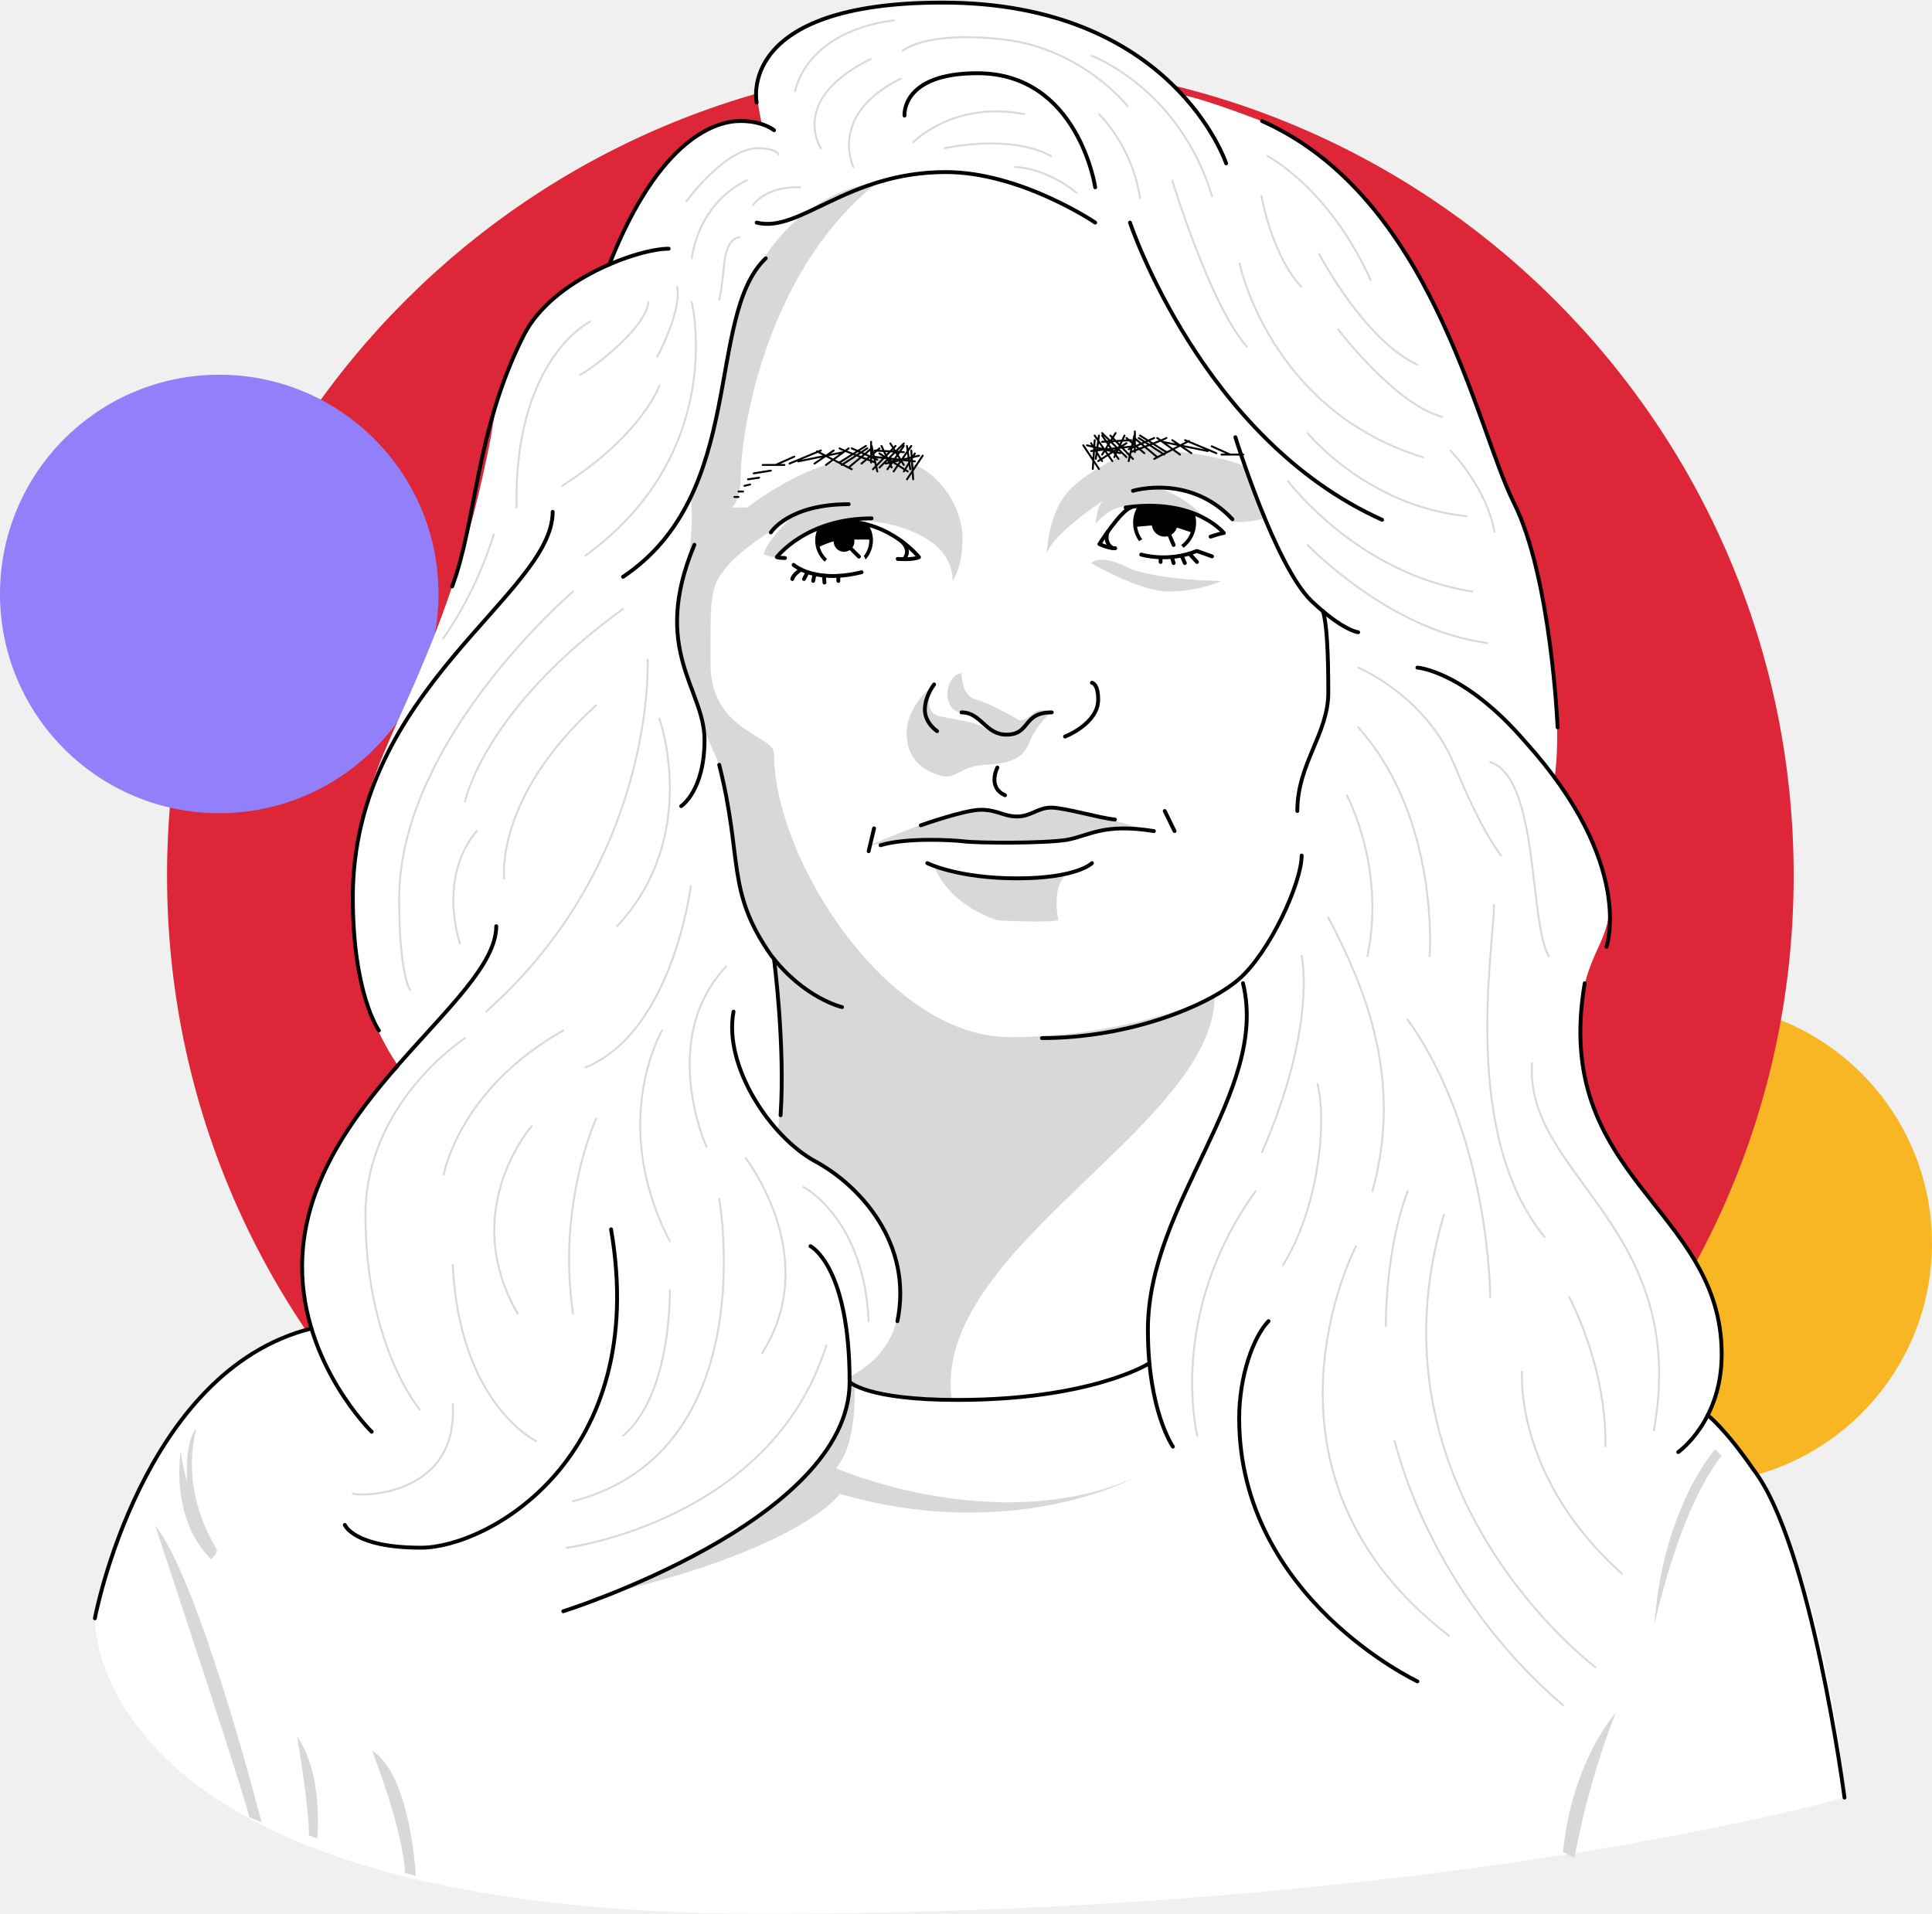
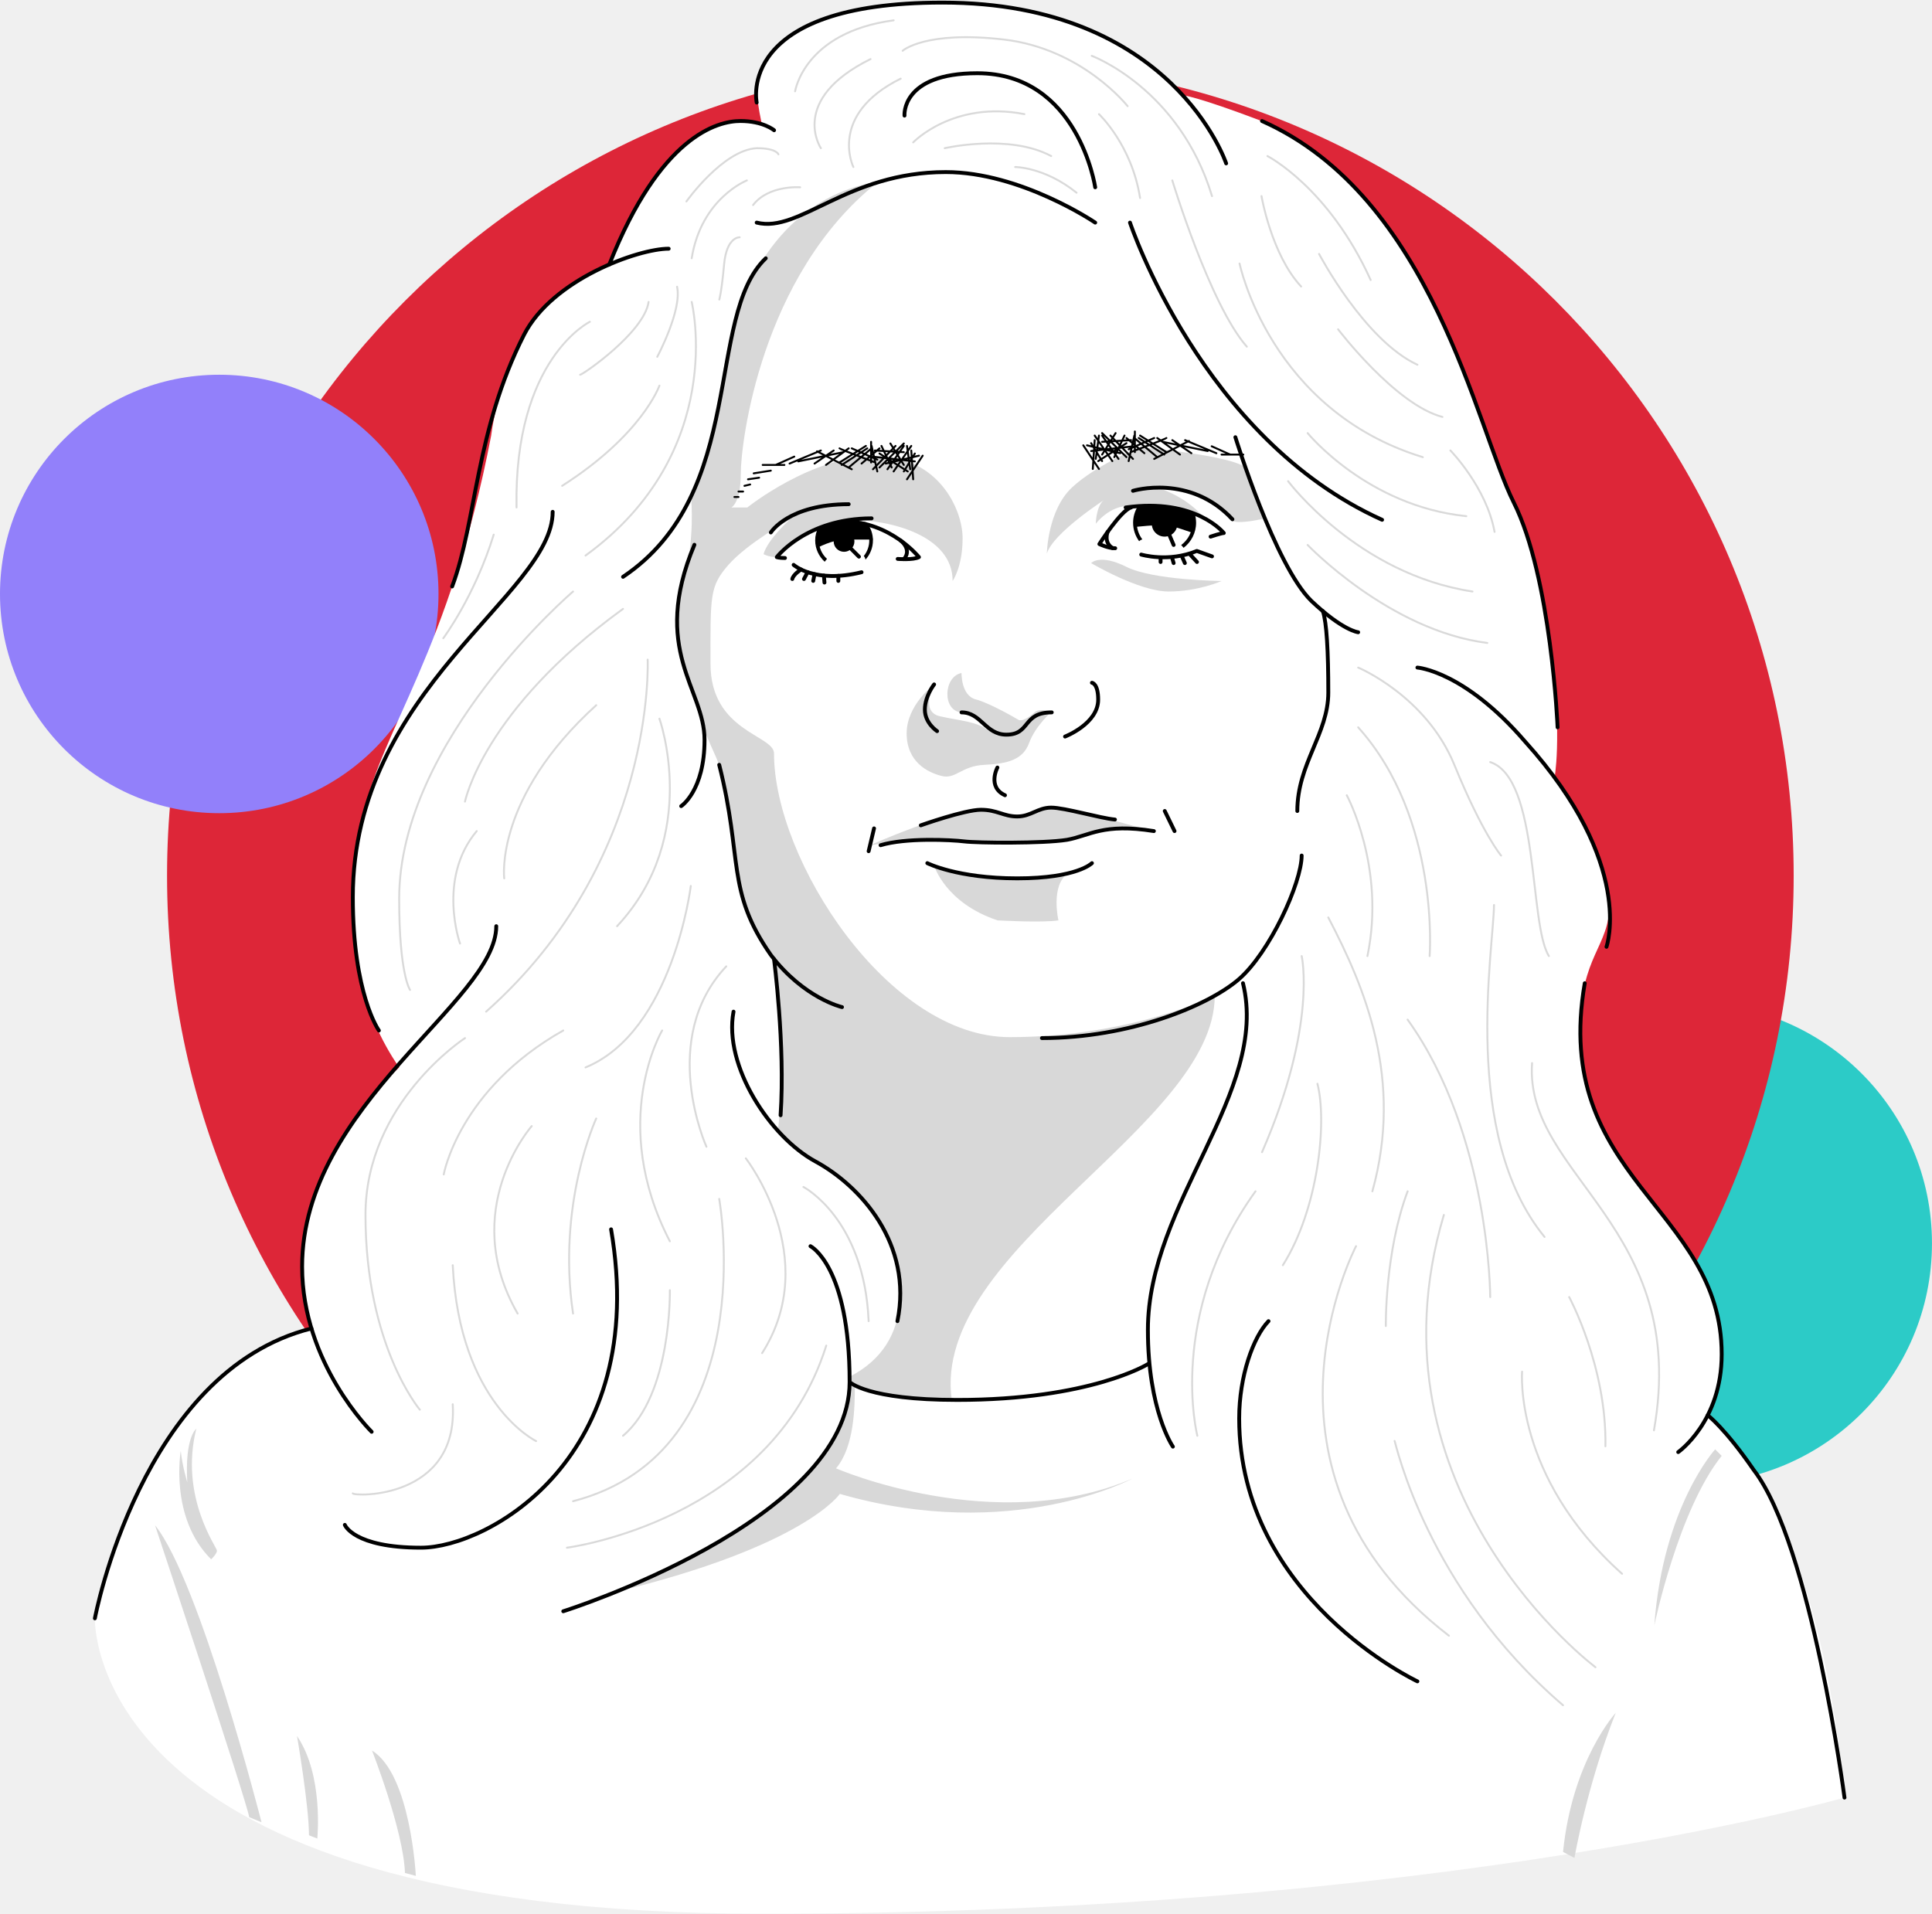
<svg xmlns="http://www.w3.org/2000/svg" width="752" height="745" fill="none">
-   <path d="M658.44 577.565c51.666 0 93.55-41.884 93.55-93.55s-41.884-93.55-93.55-93.55-93.55 41.884-93.55 93.55 41.884 93.55 93.55 93.55z" fill="#F8B625" />
+   <path d="M658.44 577.565c51.666 0 93.55-41.884 93.55-93.55s-41.884-93.55-93.55-93.55-93.55 41.884-93.55 93.55 41.884 93.55 93.55 93.55z" fill="#2CCBC7" />
  <path d="M381.59 657.445c174.837 0 316.57-141.733 316.57-316.57S556.427 24.305 381.59 24.305 65.02 166.038 65.02 340.875s141.733 316.57 316.57 316.57z" fill="#DD2638" />
  <path d="M85.34 316.555c47.132 0 85.34-38.208 85.34-85.34 0-47.132-38.208-85.34-85.34-85.34-47.132 0-85.34 38.208-85.34 85.34 0 47.132 38.208 85.34 85.34 85.34z" fill="#9280FA" />
  <path d="M294.53 33.425c0 6.69 2.17 15.61 2.17 15.61s-2.08-1.93-10.23-1.93-31.49 9.03-49.3 55.83c0 0-22.69 9.23-30.1 22.31-7.41 13.08-13.5 26.31-15.9 44.36-16.18 84.28-43.06 115-49.39 146.93 0 0-16.92 54.83 13.59 98.98 0 0-37.34 33.48-37.34 74.96 0 20.85 3.19 26.65 3.19 26.65s-61.23 9.82-84.28 112.84c0 0-4.53 115.02 259.76 115.02 264.29 0 421.24-45.23 421.24-45.23s-7.29-110.49-53.23-148.85c0 0 19.07-30.46-11.1-69.41-30.17-38.95-38-51.13-38.47-81.84 0-27.5 11.28-31.09 11.28-47.38 0-14.99-10.53-32.84-21.42-49.06 0 0 3.11-15.11-1.11-49.33s-10.99-51.38-14.49-57.91c-3.5-6.53-18.84-50.09-23.28-59.87-4.44-9.78-25.06-68.23-75.09-89.01-25.45-9.66-30.67-10.04-30.67-10.04s-27.15-36.05-90.92-36.05-74.91 23.56-74.91 32.42z" fill="#fff" />
  <path d="M370.46 544.955c-8.3-58.48 102.36-106.58 102.36-157.34 0-50.76 0 0 0 0s-32.57 16.12-79.84 16.12-91.71-69-91.71-110.45c0-7.19-24.72-8.46-24.72-34.9 0-26.44-.42-30.03 6.98-38.49s23.79-17.55 23.79-17.55-8.57 7.7-10.12 13.37c0 0 1.97 1.16 5.15 1.16 3.18 0 0 0 0 0s12.86-14.52 28.6-14.52c15.74 0 39.85 6.13 39.85 23.79 0 0 3.88-5.39 3.88-16.64s-9.44-32.01-34.15-32.01-49.65 20.06-49.65 20.06h-6.22s3.68-1.62 3.68-13.29c0-11.67 7.74-77.02 53.14-113.22 0 0-54 2.63-61.54 86-2.06 16.21-11.05 35.72-11.05 35.72s1.43 11.39-1.13 25.93c0 0-4.2 9.37-4.2 24.7s8.84 29.73 9.75 37.18c.91 7.44 9.73 18.72 9.73 31.48 2.03 13.25 2.79 35.71 9.88 47.71 7.1 12 7.35 12.65 9.85 15.37l-1.51-.78s4.95 39.22 1.51 65.85c0 0 2.52 3.36 6.84 6.6 4.32 3.24 13.25 7.82 18.46 12.61 5.21 4.79 13.06 11.64 17.81 23.04 4.76 11.41 11.5 39.82-15.21 53.49l.01 3.03s.03-.74 3.65 1.08 17.94 4.9 36.13 4.9z" fill="#D8D8D8" />
  <path d="M338.65 329.025s31.13-13.8 43.15-13.8 5.11 2.17 14.38 2.17 5.04-3.02 12.97-3.02c7.93 0 38.05 8.86 38.05 8.86s-7.98-1.33-13.23-.63c-8.95 0-15.81 4.69-21.63 4.69-5.82 0-15.53 1.56-23.7.73-8.18-.83-21.5-1.02-21.5-1.02s-8.41-1.01-28.49 2.02zM363.67 337.135s4.32 14.38 24.62 21.15c0 0 17.34.99 23.69 0 0 0-3.15-13.44 3.64-18.28 0 0-26.93 5.24-51.95-2.87zM332.74 539.305c0 8.62-.24 23.95-7.33 32.3 0 0 61.76 26.86 115.26 4.02 0 0-46.72 25.24-113.78 5.92 0 0-13.52 20.33-87.34 38.19 74.65-29.31 87.39-64.6 87.39-64.6s3.75-8.01 3.75-17.47c.01 0 .44.9 2.05 1.64zM407.47 215.505s.27-16.78 9.73-25.69 26.55-15.72 26.55-15.72 35.03 3.04 41.04 7.89l7.53 19.79s-11.02 2.82-13.46.56c-2.44-2.26-9.26-12.53-28.41-12.53 0 0 10.46 2.94 17.65 11.12 0 0-7.33-5.6-28.27-4.07-8.22 0-13.32 7.05-13.32 7.05s.11-6.65 3.01-9.11c0 .01-19.66 12.73-22.05 20.71zM424.7 219.195s18.63 11.07 30.17 11.07c11.54 0 20.6-4.09 20.6-4.09s-26.6-.28-37.01-5.5c-10.41-5.22-13.76-1.48-13.76-1.48zM374.26 261.985s-.21 8.78 5.5 10.26c5.71 1.48 16.43 7.83 16.43 7.83s1.45 1.69 6.52-2.75c1.59-1.8 6.66-.32 6.66-.32s-6.34 5.5-8.78 12.16c-2.43 6.66-8.46 8.14-17.45 8.57-8.99.43-11.1 5.71-16.6 4.34-5.5-1.37-13.64-5.5-13.64-16.6 0-11.1 10.68-19.03 10.68-19.03s-5.6 10.57 2.22 12.37c7.83 1.8 14.91 2.01 19.14 5.82 0 0-3.07-6.77-10.68-7.3-7.61-.55-7.08-13.97 0-15.35zM60.34 593.745S95.87 700.615 97 707.385l4.79 1.97c0 .01-23.97-93.9-41.45-115.61zM70.35 564.845s-4.51 25.94 11.84 42.16c0 0 2.26-2.11 2.26-3.38s-14.66-21.01-8.04-47.44c0 0-4.51 3.15-3.52 20.8 0-.02-1.84-5.87-2.54-12.14zM115.61 675.805s4.65 27.07 4.65 38.63l3.24 1.27s2.54-24.67-7.89-39.9zM144.79 681.445s12.27 31.16 12.83 47.66l4.23 1.13c.01-.01-1.97-39.49-17.06-48.79zM628.9 666.775s-16.92 18.4-20.51 54.14l4.44 2.33s4.86-28.34 16.07-56.47zM667.6 564.205s-20.3 22.21-23.69 68.52c0 0 9.31-44.84 26.22-65.99l-2.53-2.53z" fill="#D8D8D8" />
  <path d="M260.27 96.815c-11.84 0-45.15 11.84-56.26 33.42-19.03 37.43-18.47 72.66-28.02 98.07M298.06 100.545c-23.69 22.56-7.05 91.51-55.55 124M215.12 199.245c0 32.15-77.79 68.81-77.79 150.02 0 37.79 10.15 51.89 10.15 51.89M193.16 360.545c0 29.33-75.57 69.37-75.57 132.53 0 37.79 27.07 64.29 27.07 64.29M270.28 212.075c-17.2 41.03 3.95 56.05 3.95 75.93 0 19.88-9.09 25.8-9.09 25.8M279.94 297.725c9.31 36.8 2.54 48.85 20.09 74.02 12.9 16.92 27.71 20.3 27.71 20.3M405.56 404.105c34.05 0 64.5-12.48 76.56-22.84 12.05-10.36 24.53-37.65 24.53-48.22M504.96 315.705c0-18.4 12.06-30.03 12.06-46.11 0-16.07-.63-27.28-2.11-31.72" stroke="#000" stroke-width="1.5" stroke-miterlimit="10" stroke-linecap="round" stroke-linejoin="round" />
  <path d="M480.85 170.195s15.39 49.85 29.56 63.71c12.27 11.63 18.24 12.22 18.24 12.22M439.83 86.655s27.92 84.17 98.13 115.69M426.29 86.655s-28.97-19.67-58.16-19.67c-38.49 0-56.89 23.9-73.6 19.67M285.51 393.815c-3.95 21.15 14.31 48.78 31.86 58.3 17.55 9.52 38.07 32.15 31.94 62.18M219.24 627.235s111.46-35.11 111.46-89.25c0-45.26-15.23-52.87-15.23-52.87M330.7 537.985s6.77 6.98 41.88 6.98c51.82 0 74.23-13.96 74.23-13.96" stroke="#000" stroke-width="1.5" stroke-miterlimit="10" stroke-linecap="round" stroke-linejoin="round" />
  <path d="M456.53 563.145s-9.73-13.96-9.73-45.47c0-49.49 47.37-92.63 37.01-134.93M551.7 654.515s-69.37-32.57-69.37-102.36c0-16.5 5.5-31.72 11.42-37.86M134.22 593.605s3.38 8.88 29.61 8.88 89.25-35.11 74.02-123.93M36.93 629.985s17.98-96.25 84.28-112.84M653.22 565.265s16.92-11.84 16.92-38.07c0-57.1-66.41-68.52-53.3-144.45M625.3 368.575s11.42-32.15-31.72-79.94c-23.69-27.49-41.88-28.76-41.88-28.76M606.27 283.135s-2.44-58.37-17.08-87.56c-14.64-29.19-31.56-118.86-97.97-148.46M477.26 63.605s-20.73-62.6-110.4-62.6c-80.79 0-72.33 38.91-72.33 38.91" stroke="#000" stroke-width="1.5" stroke-miterlimit="10" stroke-linecap="round" stroke-linejoin="round" />
  <path d="M426.29 72.915s-6.56-44.41-45.89-44.41c-29.75 0-28.34 16.5-28.34 16.5M301.3 50.705s-4.23-3.6-13.11-3.6c-8.88 0-31.18 5.71-51.02 55.83M717.94 699.775s-12.9-98.34-35.32-127.53c-11.21-16.28-17.91-21.32-17.91-21.32M342.75 329.025c9.73-2.96 27.49-2.11 32.57-1.48 5.08.63 30.88.85 39.97-.62 8.88-1.6 13.96-6.57 33.84-3.4M358.4 321.285s17.06-6.06 23.41-6.06c6.34 0 8.81 2.61 14.13 2.61s8-3.45 13.22-3.45c5.22 0 18.89 4.09 24.82 4.65M360.94 336.005s11.63 5.92 35 5.92c23.37 0 29.08-5.92 29.08-5.92M453.36 315.705l3.81 7.82M338.1 331.355l2.11-8.88M388.22 298.785s-4.02 7.61 2.96 10.79M374.26 277.315c7.61 0 9.31 8.67 17.45 8.67 9.52 0 6.13-8.67 17.66-8.67M414.55 286.725s12.9-4.97 12.9-14.38c0-6.34-2.43-6.56-2.43-6.56M364.75 284.615s-4.76-3.07-4.76-8.35c0-5.28 3.6-9.83 3.6-9.83M300.03 207.275s6.77-11 30.31-11M339.26 201.785c-25.48 0-36.91 15.09-36.91 15.09s.88.35 3.19.35M308.91 219.895s8.14 7.4 26.44 2.86M350.57 210.425s4.55 3.39 1.27 7.25" stroke="#000" stroke-width="1.5" stroke-miterlimit="10" stroke-linecap="round" stroke-linejoin="round" />
  <path d="M349.42 217.575s6.09.49 8.27-.7c0 0-11.14-13.89-29.22-13.89" stroke="#000" stroke-width="1.5" stroke-miterlimit="10" stroke-linecap="round" stroke-linejoin="round" />
  <path d="M311.8 221.695s-2.99 1.85-3.41 3.7l3.41-3.7z" fill="#000" />
  <path d="M311.8 221.695s-2.99 1.85-3.41 3.7M314.35 222.735l-1.42 2.66M317.05 223.495l-.52 2.64M320.69 224.065l.22 2.71M326.31 224.165v1.97" stroke="#000" stroke-width="1.5" stroke-miterlimit="10" stroke-linecap="round" stroke-linejoin="round" />
  <path d="M319.85 205.815c-.49.03-.97-.11-1.39-.39-.73 1.49-1.16 3.16-1.16 4.93 0 3.3 1.44 6.26 3.71 8.32.28-.38.57-.76.89-1.11a9.77 9.77 0 01-3.18-7.21c.01-1.63.42-3.18 1.13-4.54zM334.92 202.935c2.09 1.8 3.43 4.46 3.43 7.43 0 2.3-.8 4.41-2.13 6.08.35.39.58.89.66 1.42 1.79-1.99 2.9-4.62 2.9-7.5 0-2.65-.93-5.09-2.48-7.02-.8-.19-1.59-.33-2.38-.41zM328.53 214.805a4.04 4.04 0 100-8.08 4.04 4.04 0 000 8.08z" fill="#000" />
  <path d="M317.92 213.365s6.08-3.33 11.08-3.33h10.79l-2.62-5.96s-6.26-1.51-9.64-1.09c-3.38.42-8.75 2.88-8.75 2.88s-2.14 2.3-.86 7.5z" fill="#000" />
  <path d="M329.99 212.355l4.34 4.34M440.25 197.555c-4.02 1.13-12.34 14.24-12.34 14.24s3.52 1.69 6.17 1.62" stroke="#000" stroke-width="1.5" stroke-miterlimit="10" stroke-linecap="round" stroke-linejoin="round" />
  <path d="M471.2 208.905s4.23-1.41 5.15-1.41c0 0-11-13.82-38.21-9.94M431.13 207.055s-1.68 4.08 1.92 6.31" stroke="#000" stroke-width="1.5" stroke-miterlimit="10" stroke-linecap="round" stroke-linejoin="round" />
  <path d="M444.74 196.885c-.29.08-.59.16-.88.25-.39.12-.76.15-1.09.12a12.156 12.156 0 00-1.73 6.24c0 2.69.88 5.17 2.35 7.19.35-.34.77-.59 1.25-.71a10.748 10.748 0 01-2.17-6.48c0-2.49.85-4.78 2.27-6.61zM463.3 199.345c.53 1.28.84 2.67.84 4.14 0 3.56-1.73 6.71-4.39 8.69.33.32.64.68.94 1.08 2.95-2.24 4.87-5.78 4.87-9.76 0-1.37-.24-2.68-.66-3.91-.55.08-1.12.01-1.6-.24zM453.3 208.895a4.98 4.98 0 10-.001-9.961 4.98 4.98 0 00.001 9.961z" fill="#000" />
  <path d="M441.87 205.115s9.02-.94 11.84-.72c2.82.21 10.45 3.04 10.45 3.04s1.38-2.11.29-7.65c0 0-8.28-3.59-20.69-2.81.01 0-2.53 3.65-1.89 8.14z" fill="#000" />
  <path d="M453.3 203.915l3.52 8.23M444.2 215.885s10.5 3.17 21.64-1.41l5.92 2.11M465.91 218.775l-3-3.27M461.19 219.195l-1.29-2.93M456.82 219.195l-.7-2.39M451.74 218.775v-1.84" stroke="#000" stroke-width="1.5" stroke-miterlimit="10" stroke-linecap="round" stroke-linejoin="round" />
  <path d="M359.14 177.385l-6.11 9.2M353.03 173.585l1.25 9.09M351.8 183.525l4.29-6.98M347.83 183.525l6.87-9.94M346.56 172.635l5.24 8.35M344.76 180.455l12.94-3.07M342.33 181.985l9.47-9.35M351.8 176.015l-11.27-.64M343.09 173.585l3.98 8.4M356.09 179.605l-16.3-1.82M339.79 182.675l8.78-9.09M339.26 173.585l2.22 9.94M339.06 180.035v-8.04M335.35 180.455l6.98-5.92M330.34 181.985l8.92-7.45M327.63 180.985l9.94-6.45M326.78 174.535c.32.42 13.92 5.5 13.92 5.5M331.54 174.535l9.94 4.39M321.5 180.985l8.84-6.45M337.04 173.585l-10.26 6.45M317.05 180.455l7.44-5.08M318.01 175.695l13.53 6.98M310.71 179.605l17.6-3.59M307.33 180.455l12.18-5.08M301.93 180.985l7.23-3.23M296.86 180.985h8.46M293.37 184.265l6.66-1.06M291.15 186.585l4.33-.63M289.77 189.125l2.22-.53M287.45 191.345h1.79M285.86 193.465h1.59M351.8 173.585l-6.37 9.09M354.7 175.375l.74 11.21M353.33 183.525l-11-6.98M421.65 173.355l6.11 9.2M427.76 169.555l-1.25 9.09M428.98 179.495l-4.28-6.98M432.96 179.495l-6.87-9.94M434.23 168.595l-5.25 8.36M436.03 176.425l-12.94-3.07M438.46 177.955l-9.48-9.36M428.98 171.985l11.28-.64M437.7 169.555l-3.98 8.4M424.7 175.575l16.3-1.82M441 178.645l-8.78-9.09M441.53 169.555l-2.22 9.94M441.73 176.005v-8.04M445.44 176.425l-6.98-5.92M450.44 177.955l-8.91-7.45M453.16 176.955l-9.94-6.45M454 170.505c-.32.42-13.92 5.5-13.92 5.5M449.25 170.505l-9.94 4.39M459.29 176.955l-8.85-6.45M443.75 169.555l10.25 6.45M463.73 176.425l-7.43-5.08M462.78 171.665l-13.53 6.98M470.08 175.575l-17.61-3.59M473.46 176.425l-12.18-5.08M478.85 176.955l-7.22-3.23M483.93 176.955h-8.46M428.98 169.555l6.38 9.09M426.09 171.345l-.74 11.21M427.46 179.495l11-6.98" stroke="#000" stroke-width=".75" stroke-miterlimit="10" stroke-linecap="round" stroke-linejoin="round" />
  <path d="M441 191.065s22.11-6.74 38.7 11.08" stroke="#000" stroke-width="1.5" stroke-miterlimit="10" stroke-linecap="round" stroke-linejoin="round" />
  <path d="M290.72 70.235s-17.74 6.91-21.49 30.31M311.45 72.915s-12.27-.99-18.33 6.91M287.9 92.365s-5.08-.28-6.06 10.57c-.99 10.86-1.86 13.68-1.86 13.68M267.18 78.415s14.24-20.02 27.35-20.73c7.75 0 8.46 2.4 8.46 2.4M309.48 35.545s3.52-22.98 38.35-27.63M351.35 19.755s8.74-7.9 39.34-4.37c30.6 3.53 48.22 25.94 48.22 25.94M424.95 21.735s34.12 12.65 46.81 54.62M456.3 70.235s14.64 48.36 29.01 64.72M427.76 44.435s12.79 11.99 15.99 32.64M355.44 55.425s15.65-16.36 43.29-11M367.71 57.685s25-5.75 41.45 3.07M395.13 65.015s11.49 0 23.9 10.01M332.16 65.015s-10-20.3 18.41-34.4M319.51 57.685s-12.64-18.89 19.33-34.68M493.34 60.755s23.82 12.16 40.17 48.25M513.43 98.855s17.6 33.54 38.28 43.14M491.02 76.345s3.87 22.79 15.43 35.2M520.83 128.185s22.28 29.33 40.61 34.12M482.48 102.595s11.84 57.18 71.34 75.37M564.53 175.335s14.1 14.43 17.2 31.71M508.98 168.595s23.12 28.39 61.76 32.34M501.37 187.315s27.07 36.18 71.77 42.95M508.98 212.145s31.86 33.35 69.93 38.14M580.04 296.665c19.25 6.34 15.02 63.02 22.84 75.5M528.65 259.875s26.44 11 37.43 37.86c10.99 26.86 18.19 35.32 18.19 35.32M581.52 352.295c-.21 17.55-12.9 89.46 19.67 129.22M596.33 413.835c-3.03 43.99 61.54 63.45 47.44 142.97M610.78 504.915s14.66 27.07 14.1 58.09M592.45 533.965s-3.38 40.89 38.91 78.67M621.01 649.015s-91.16-68.17-59.01-176.07M580.04 504.915s0-63.17-32.15-108M556.46 372.175s4.12-53.51-27.81-89.04M524.21 309.575s15.23 28.13 8.04 62.6M517.02 357.155c14.38 27.49 29.24 63.02 17.16 106.59M506.66 372.175s6.13 26.86-15.44 76.35M466.05 558.915s-12.06-46.95 22.63-95.17M499.34 492.515c13.87-22 17.26-55.83 13.45-70.64M527.82 485.105s-46.33 88.19 36.15 151.64M542.82 560.925c.42.53 12.27 57.21 65.56 102.89M539.41 516.195s-.4-28.76 8.49-52.45M263.54 111.615c2.02 9.09-7.71 27.28-7.71 27.28M269.23 117.535s14.3 58.29-41.32 98.73M256.67 150.105s-6.56 19.03-37.86 39.02M225.8 145.875c1.06 0 24.96-16.5 26.65-28.34M229.6 125.255s-29.61 14.42-28.55 72.29M172.55 248.445s12.22-16.34 19.62-40.32M223.05 230.265s-67.68 57.81-67.68 119.56c0 29.61 4.23 35.53 4.23 35.53M179.06 367.305s-9.02-25.24 6.49-43.78M180.99 312.035s7.09-35.53 61.51-75.01M196.26 341.925s-3.95-31.3 35.81-67.4M252.09 256.765s3.52 78.11-62.88 137.05M256.67 279.755s16.32 45.68-16.48 80.79M268.88 344.885s-6.92 56.68-40.97 70.64M172.71 457.195s5.88-33.12 46.53-56.05M206.97 438.365s-28.76 32.57-5.5 72.96M208.67 560.985s-29.79-14.33-32.45-68.47M137.32 581.335c.28 1.27 41.14 2.54 38.9-34.68" stroke="#D9D9D9" stroke-width=".75" stroke-miterlimit="10" stroke-linecap="round" stroke-linejoin="round" />
  <path d="M163.41 548.765s-21.15-24.94-21.15-75.82c0-43.78 38.74-68.84 38.74-68.84M232.07 435.405s-15.37 33.1-9.02 75.93M257.73 401.145s-21.07 35.53 3 82.06M274.97 446.405s-18.93-41.88 7.72-70.22M290.3 450.915s30.03 38.58 6.34 75.83M279.94 466.705s17.55 98.34-56.89 117.69M260.73 502.235s.81 40.61-18.23 56.68M220.67 602.485s79.36-10.15 100.94-78.67M312.72 462.055s23.69 12.27 25.38 52.24" stroke="#D9D9D9" stroke-width=".75" stroke-miterlimit="10" stroke-linecap="round" stroke-linejoin="round" />
  <path d="M301.27 373.335s4.4 33.46 2.56 60.81" stroke="#000" stroke-width="1.5" stroke-miterlimit="10" stroke-linecap="round" stroke-linejoin="round" />
</svg>
